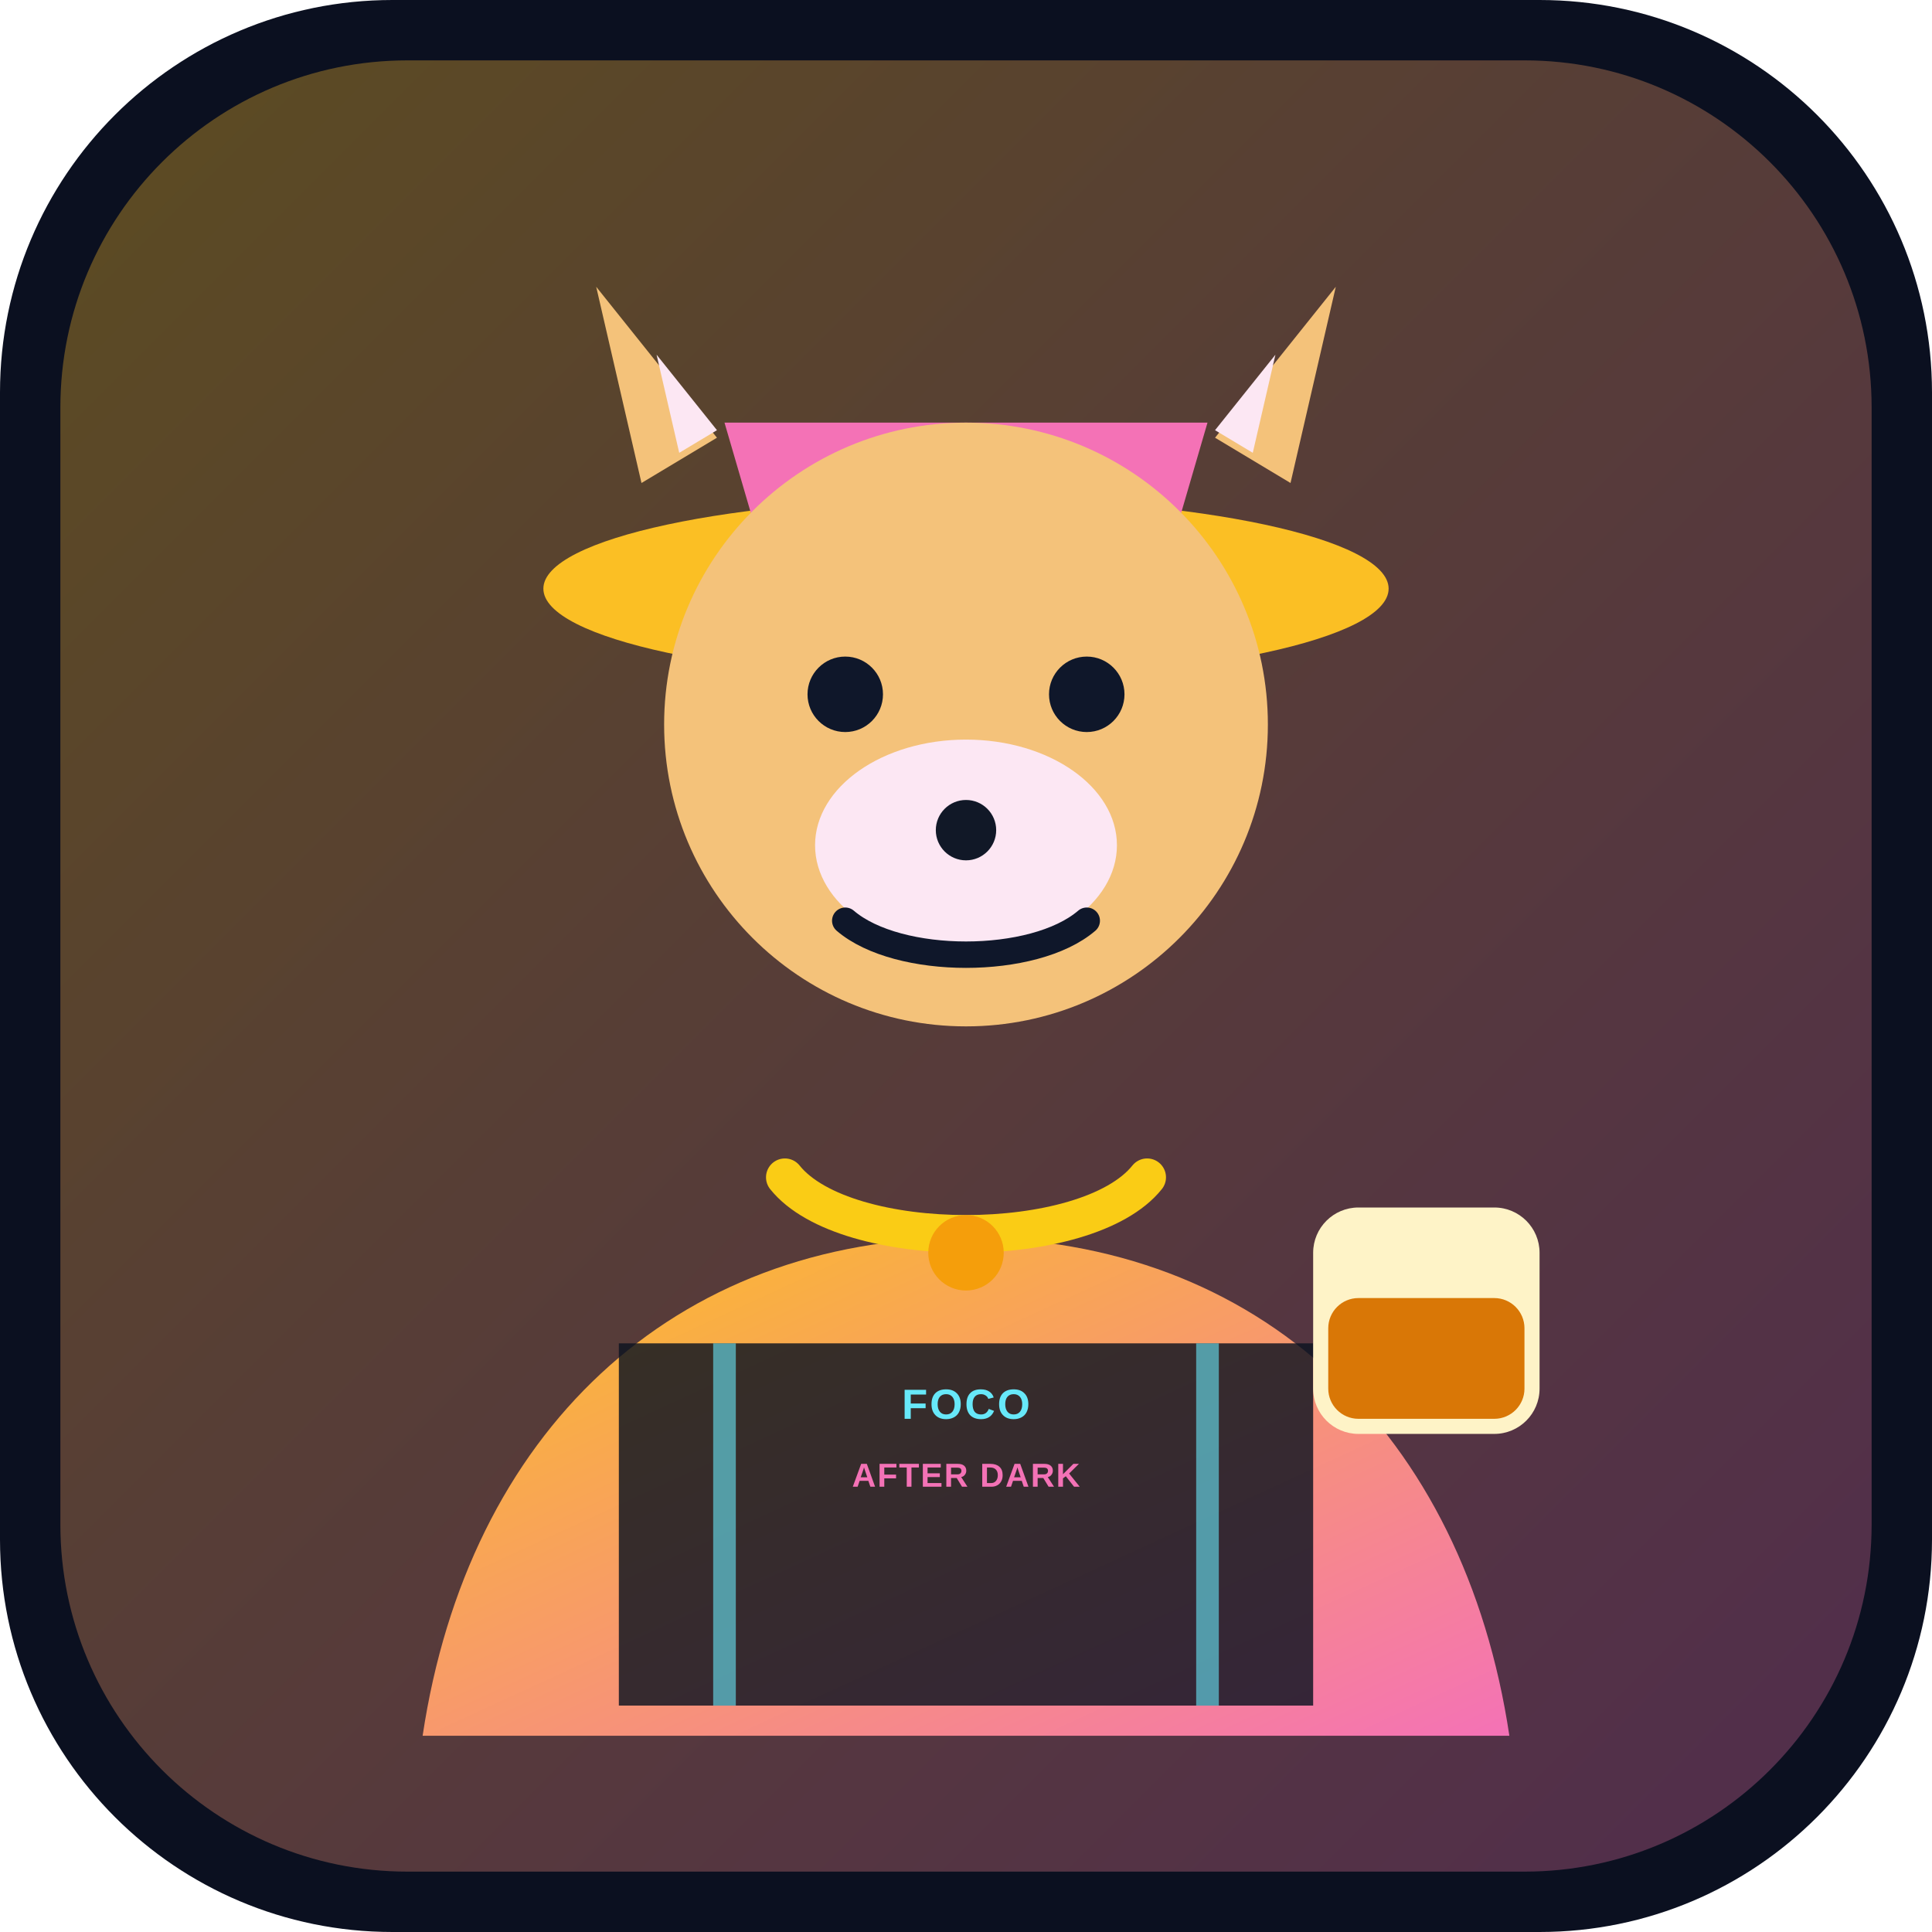
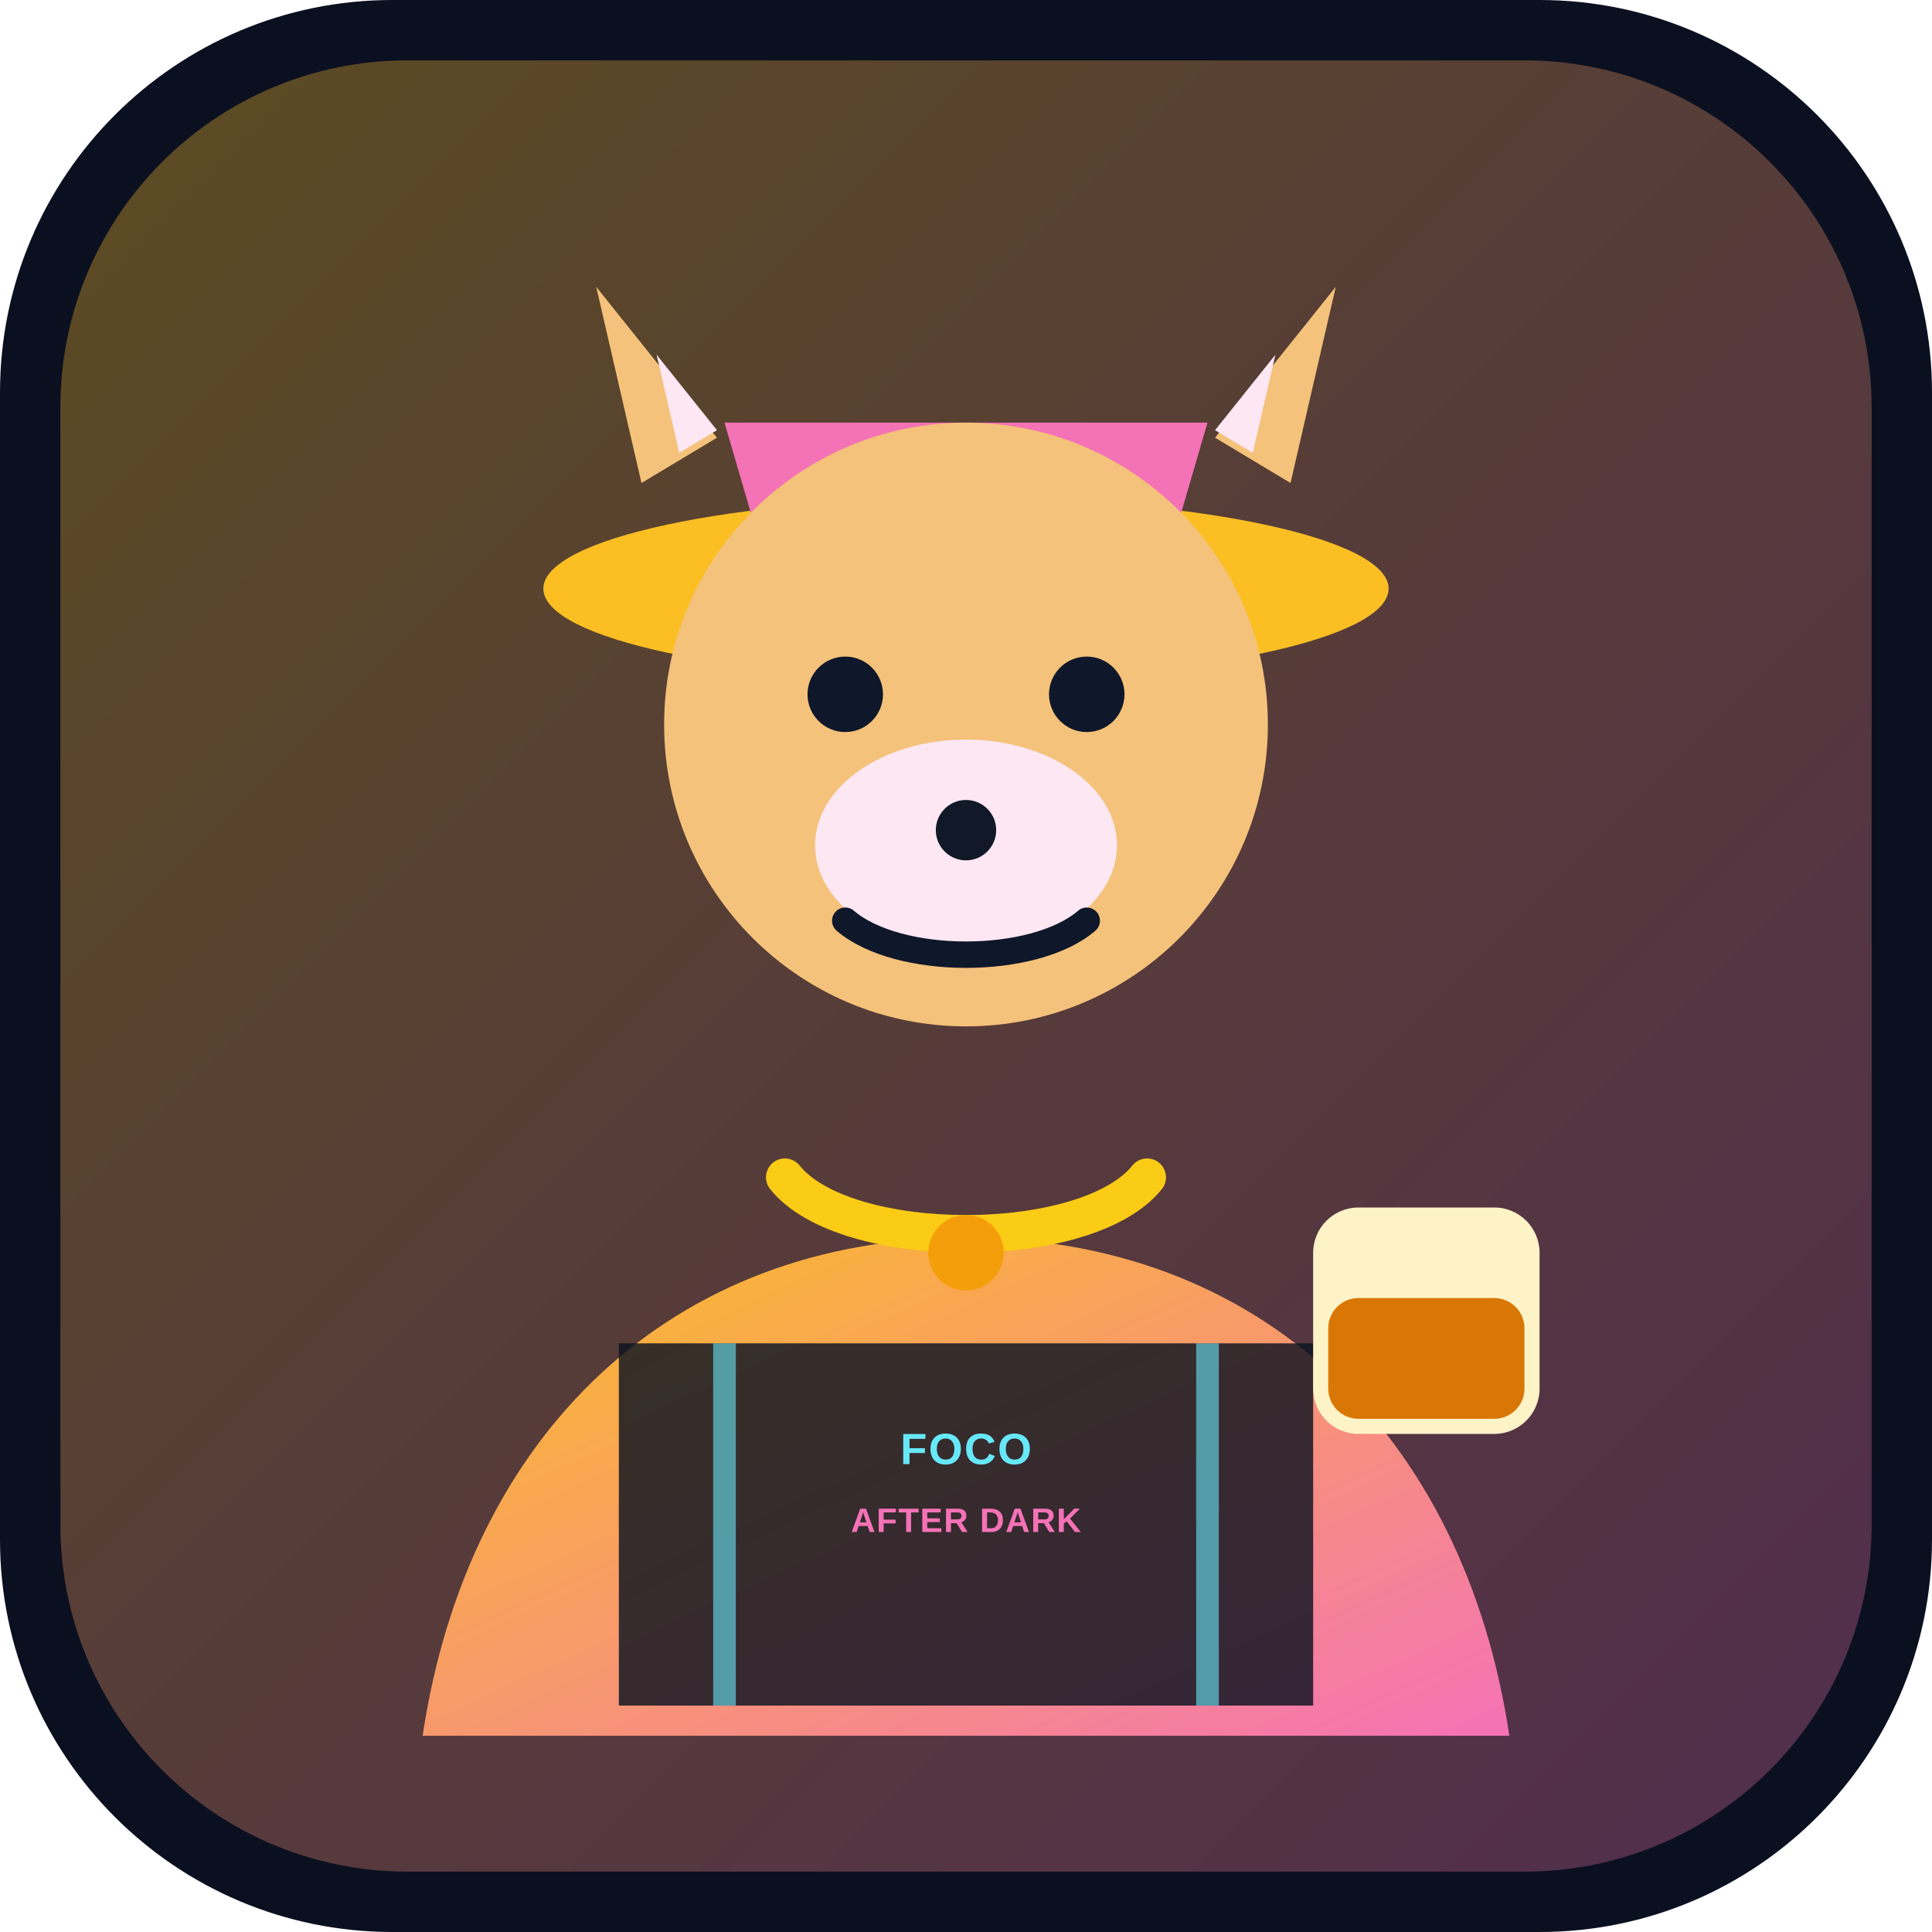
<svg xmlns="http://www.w3.org/2000/svg" viewBox="0 0 256 256" role="img" aria-label="Lit Lion">
  <defs>
    <linearGradient id="bg" x1="0" y1="0" x2="1" y2="1">
      <stop offset="0%" stop-color="#fbbf24" stop-opacity="0.34" />
      <stop offset="100%" stop-color="#f472b6" stop-opacity="0.30" />
    </linearGradient>
    <linearGradient id="shirt" x1="0" y1="0" x2="1" y2="1">
      <stop offset="0%" stop-color="#fbbf24" />
      <stop offset="100%" stop-color="#f472b6" />
    </linearGradient>
  </defs>
  <rect width="256" height="256" rx="52" fill="#0b1020" />
  <rect x="8" y="8" width="240" height="240" rx="46" fill="url(#bg)" />
  <path d="M95 58l-16-20 6 26z" fill="#f4c27a" />
  <path d="M161 58l16-20-6 26z" fill="#f4c27a" />
  <path d="M95 57l-8-10 3 13z" fill="#fce7f3" />
  <path d="M161 57l8-10-3 13z" fill="#fce7f3" />
  <ellipse cx="128" cy="78" rx="56" ry="12" fill="#fbbf24" />
  <path d="M96 56h64l-7 24h-50z" fill="#f472b6" />
  <circle cx="128" cy="96" r="40" fill="#f4c27a" />
  <ellipse cx="128" cy="112" rx="20" ry="14" fill="#fce7f3" />
  <circle cx="112" cy="92" r="5" fill="#0f172a" />
  <circle cx="144" cy="92" r="5" fill="#0f172a" />
  <circle cx="128" cy="110" r="4" fill="#111827" />
  <path d="M112 122c7 6 25 6 32 0" fill="none" stroke="#0f172a" stroke-width="3.5" stroke-linecap="round" />
  <path d="M56 230c6-40 33-66 72-66s66 26 72 66" fill="url(#shirt)" />
  <path d="M82 178h92v48H82z" fill="#0b1220" opacity="0.82" />
  <path d="M96 178v48M160 178v48" stroke="#67e8f9" stroke-width="3" opacity="0.6" />
  <path d="M104 156c8 10 40 10 48 0" fill="none" stroke="#facc15" stroke-width="5" stroke-linecap="round" />
  <circle cx="128" cy="166" r="5" fill="#f59e0b" />
-   <text x="128" y="188" text-anchor="middle" font-family="Arial, sans-serif" font-size="5.6" font-weight="700" fill="#67e8f9" letter-spacing="0.28">FOCO</text>
-   <text x="128" y="197" text-anchor="middle" font-family="Arial, sans-serif" font-size="4.4" font-weight="700" fill="#f472b6" letter-spacing="0.18">AFTER DARK</text>
+   <text x="128" y="194" text-anchor="middle" font-family="Arial, sans-serif" font-size="5.8" font-weight="700" fill="#67e8f9" letter-spacing="0.22">FOCO</text>
+   <text x="128" y="203" text-anchor="middle" font-family="Arial, sans-serif" font-size="4.5" font-weight="700" fill="#f472b6" letter-spacing="0.14">AFTER DARK</text>
  <rect x="174" y="160" width="30" height="30" rx="6" fill="#fef3c7" />
  <rect x="176" y="172" width="26" height="16" rx="4" fill="#d97706" />
</svg>
